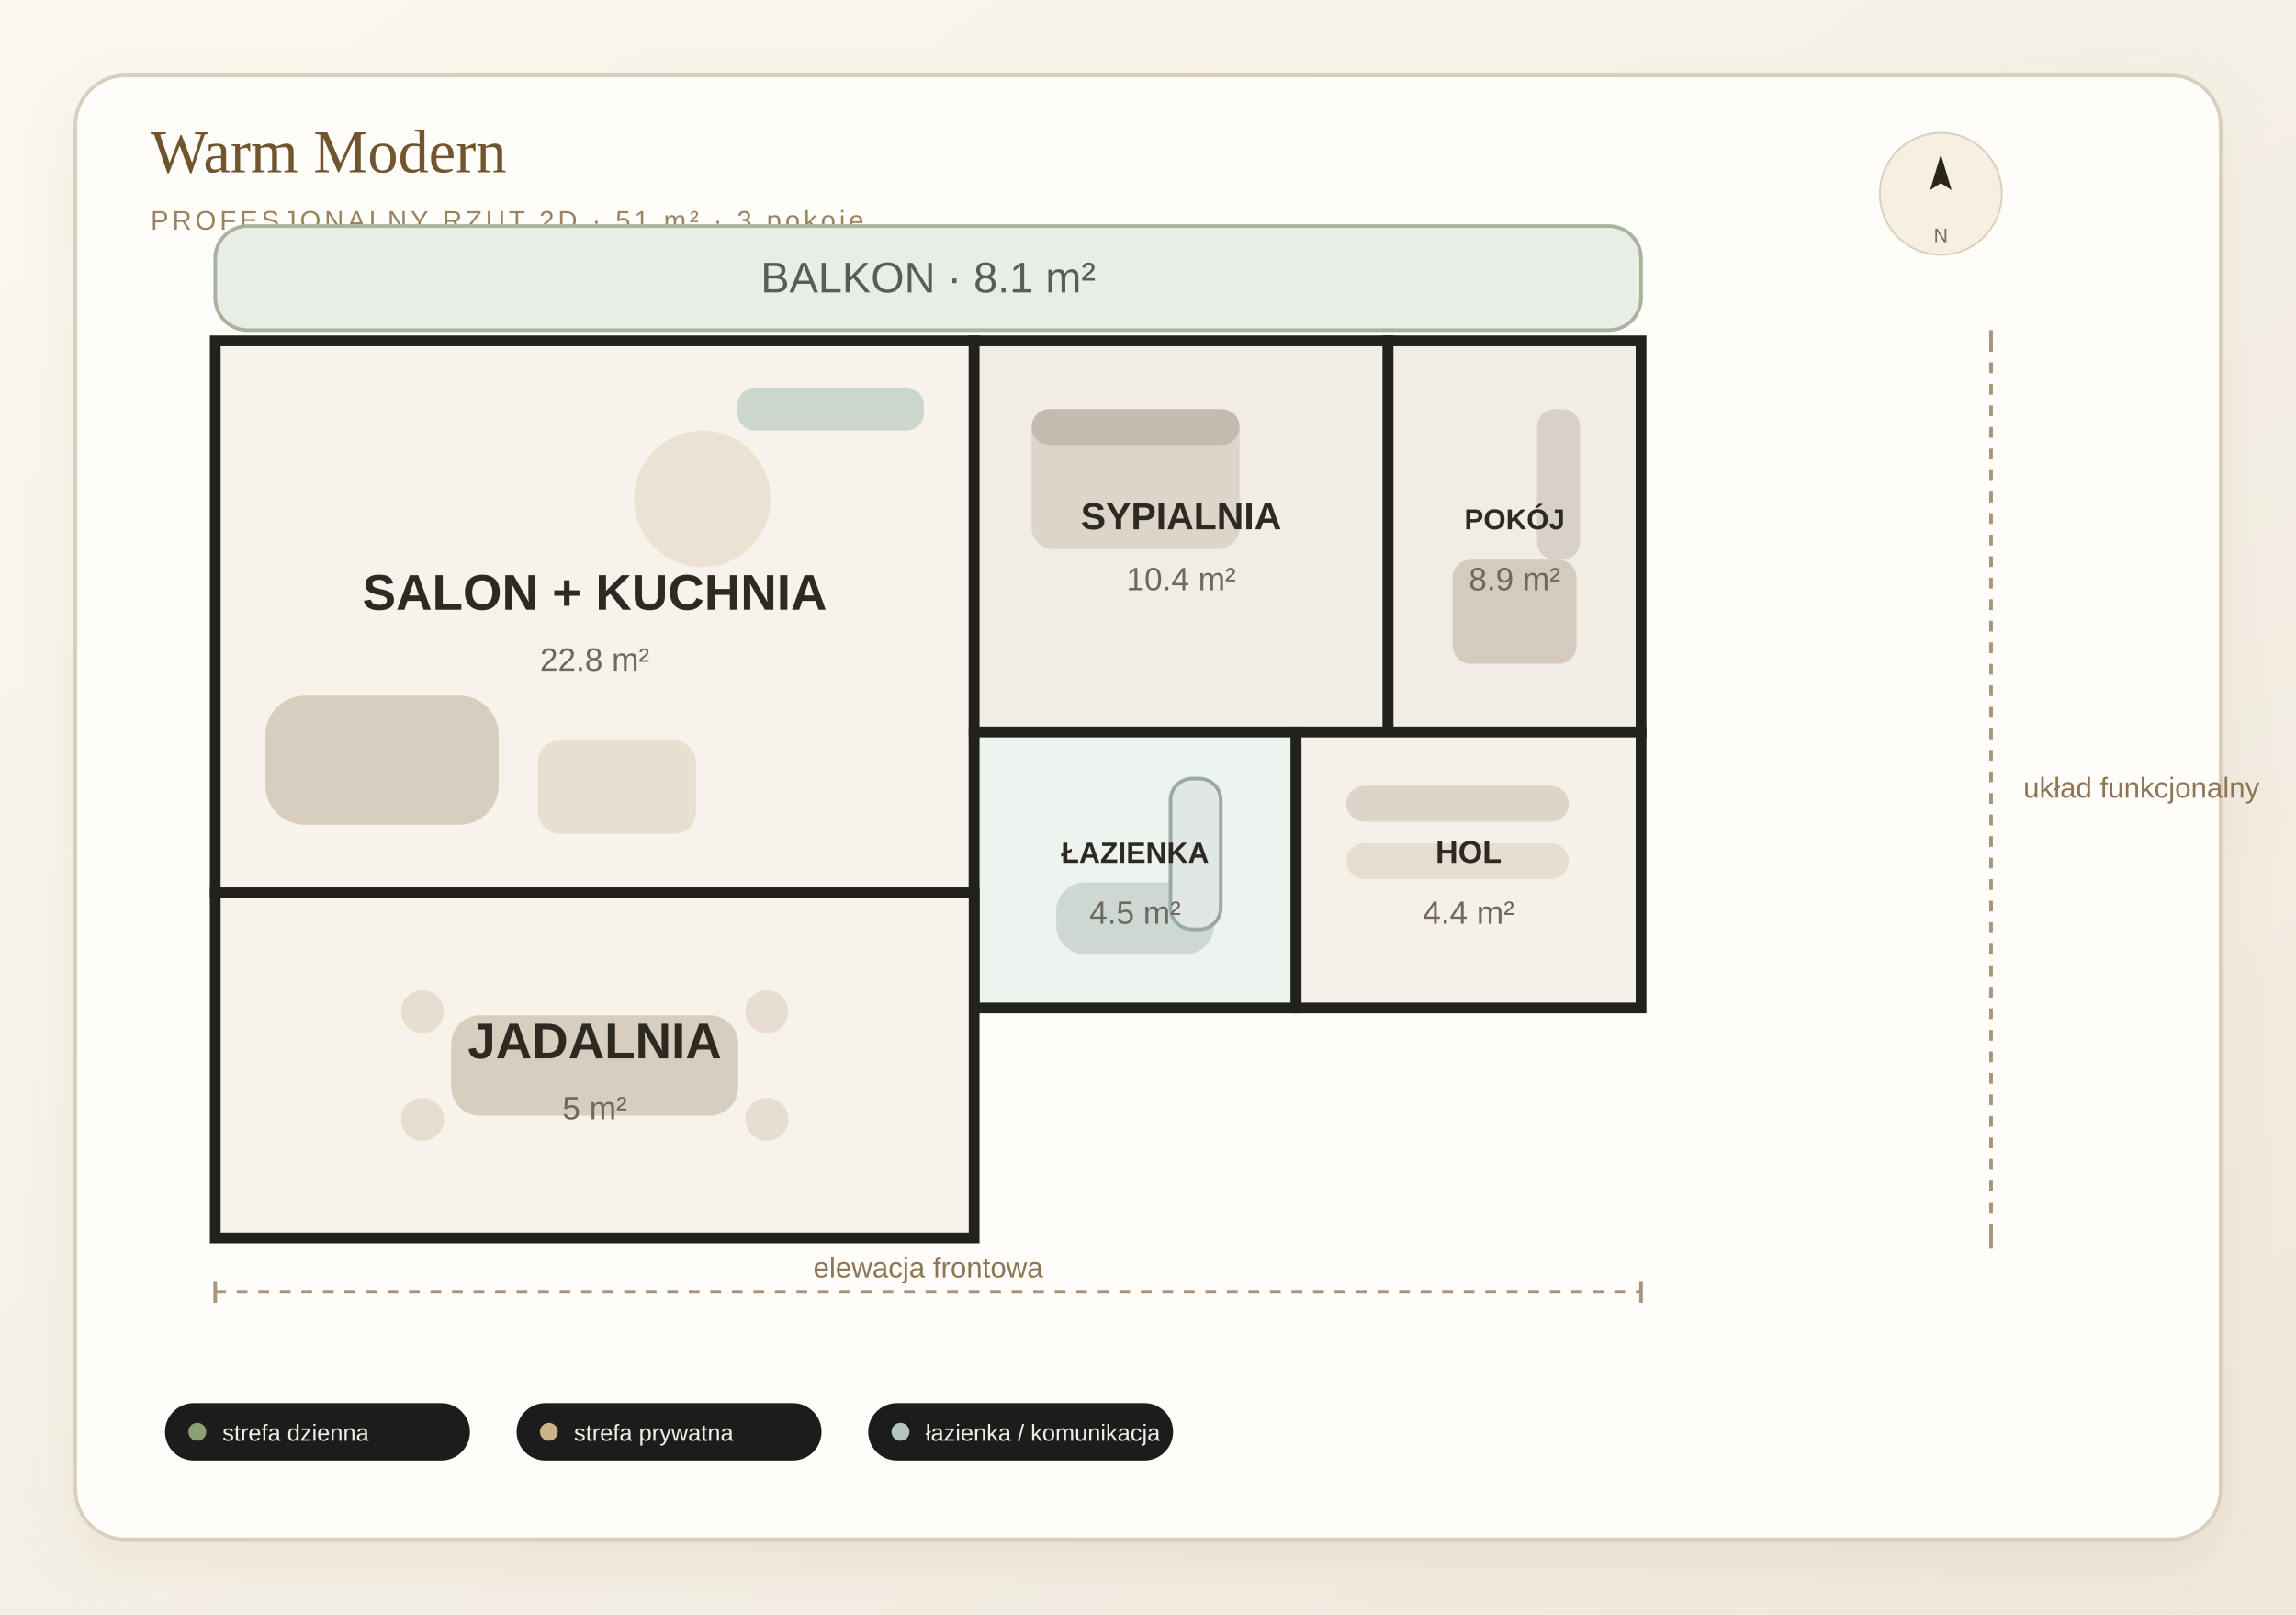
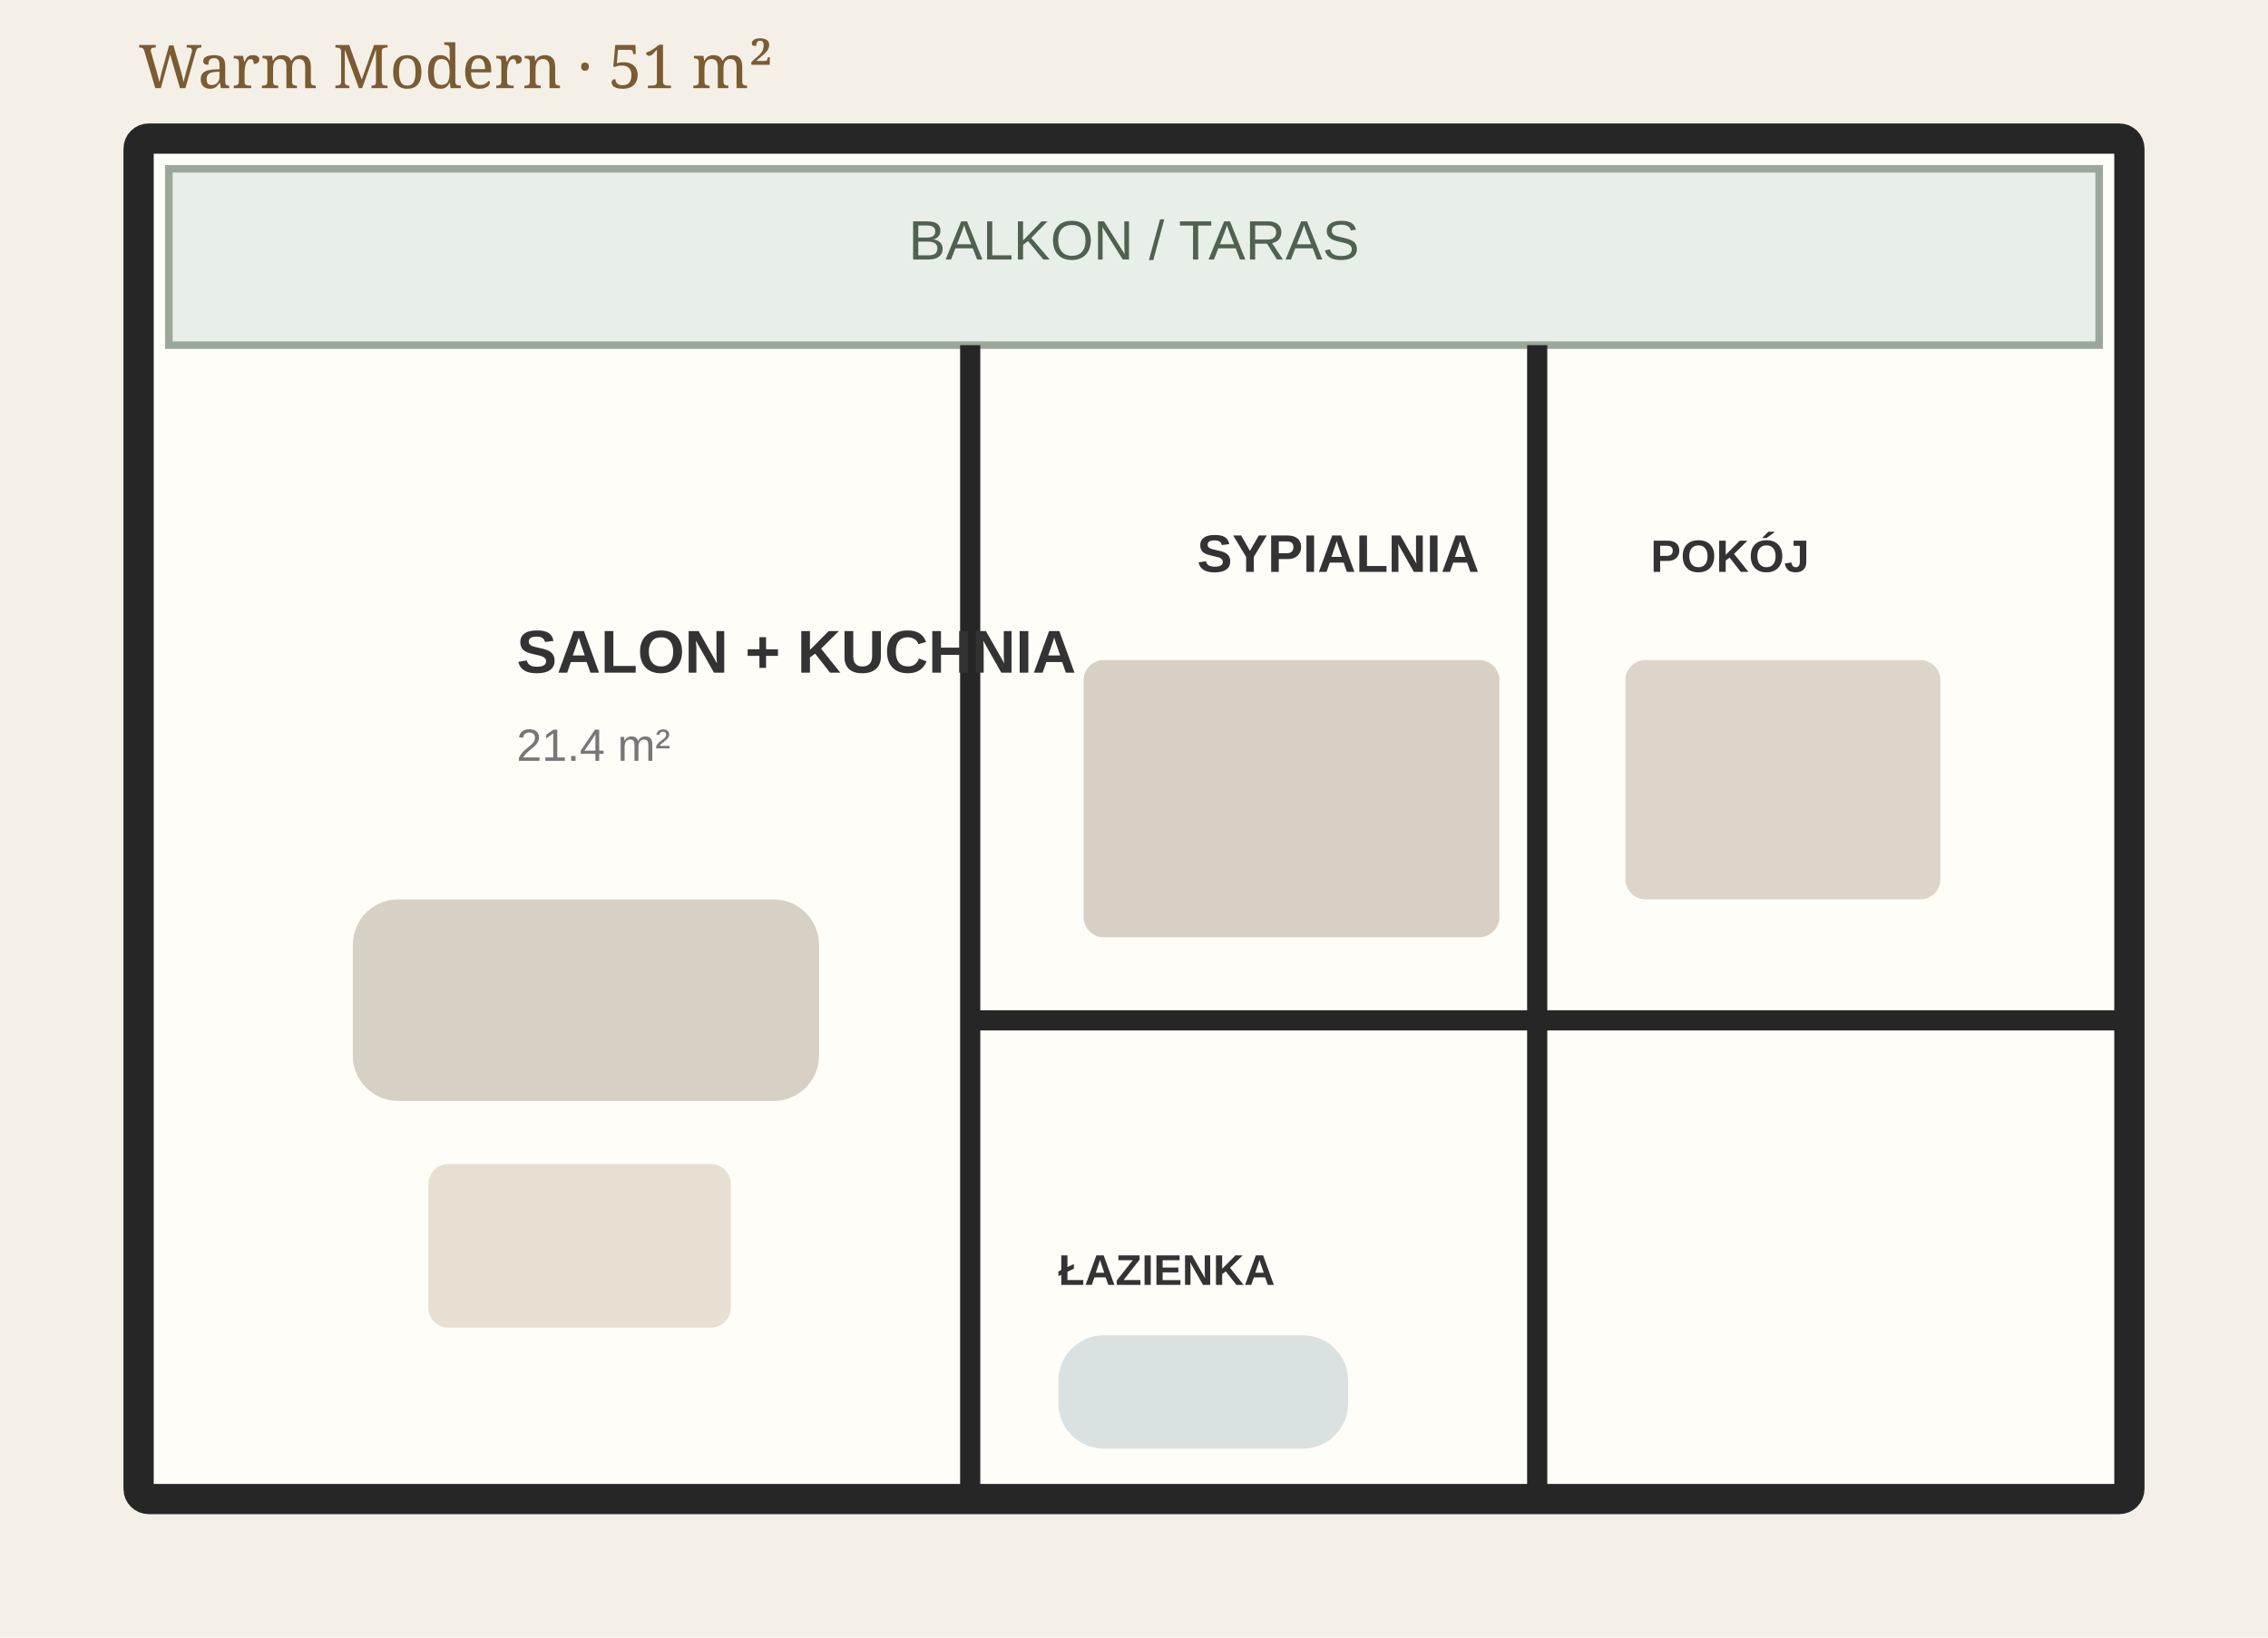
- <svg xmlns="http://www.w3.org/2000/svg" viewBox="0 0 1280 900">
-   <defs>
-     <filter id="softShadow" x="-20%" y="-20%" width="140%" height="140%">
-       <feDropShadow dx="0" dy="14" stdDeviation="14" flood-color="#b59b74" flood-opacity="0.14" />
-     </filter>
-     <linearGradient id="paper" x1="0" x2="1" y1="0" y2="1">
-       <stop stop-color="#fbf8f1" />
-       <stop offset="1" stop-color="#efe8dc" />
-     </linearGradient>
-   </defs>
-   <rect width="100%" height="100%" fill="url(#paper)" />
-   <g filter="url(#softShadow)">
-     <rect x="42" y="42" width="1196" height="816" rx="28" fill="#fffdfa" stroke="#d9cfbe" stroke-width="2" />
-     <text x="84" y="96" font-family="Georgia, 'Times New Roman', serif" font-size="34" fill="#70552f">Warm Modern</text>
-     <text x="84" y="128" font-family="Arial, Helvetica, sans-serif" font-size="15" letter-spacing="2" fill="#9c835f">PROFESJONALNY RZUT 2D · 51 m² · 3 pokoje</text>
-     <g transform="translate(1048 74)">
-       <circle cx="34" cy="34" r="34" fill="#f6efe2" stroke="#d9cfbe" />
-       <path d="M34 12 L40 32 L34 28 L28 32 Z" fill="#29251f" />
-       <text x="34" y="61" text-anchor="middle" font-family="Arial, Helvetica, sans-serif" font-size="11" fill="#7b6a56">N</text>
-     </g>
-     <rect x="120" y="126" width="794.872" height="58" rx="18" fill="#e8eee5" stroke="#a8b39f" stroke-width="2" />
-     <text x="517.436" y="163" text-anchor="middle" font-family="Arial, Helvetica, sans-serif" font-size="24" font-weight="500" fill="#536153">BALKON · 8.1 m²</text>
-     <g>
-       <rect x="120" y="190" width="423.077" height="307.692" fill="#f7f3eb" stroke="#23201c" stroke-width="6" />
-       <rect x="148" y="387.692" width="130" height="72" rx="22" fill="#d8cebf" />
-       <rect x="300" y="412.692" width="88" height="52" rx="12" fill="#e8dfd0" />
-       <circle cx="391.538" cy="278" r="38" fill="#ebe2d3" />
-       <rect x="411.077" y="216" width="104" height="24" rx="10" fill="#cbd7cd" />
-       <text x="331.538" y="339.846" text-anchor="middle" font-family="Arial, Helvetica, sans-serif" font-size="28" font-weight="700" fill="#2f2a24">SALON + KUCHNIA</text>
-       <text x="331.538" y="373.846" text-anchor="middle" font-family="Arial, Helvetica, sans-serif" font-size="18" font-weight="400" fill="#6f675c">22.8 m²</text>
-     </g>
-     <g>
-       <rect x="543.077" y="190" width="230.769" height="217.949" fill="#f1ede5" stroke="#23201c" stroke-width="6" />
-       <rect x="575.077" y="228" width="116" height="78" rx="12" fill="#ddd5ca" />
-       <rect x="575.077" y="228" width="116" height="20" rx="10" fill="#c6bbb0" />
-       <text x="658.462" y="294.974" text-anchor="middle" font-family="Arial, Helvetica, sans-serif" font-size="20.979" font-weight="700" fill="#2f2a24">SYPIALNIA</text>
-       <text x="658.462" y="328.974" text-anchor="middle" font-family="Arial, Helvetica, sans-serif" font-size="18" font-weight="400" fill="#6f675c">10.4 m²</text>
-     </g>
-     <g>
-       <rect x="773.846" y="190" width="141.026" height="217.949" fill="#f1ede5" stroke="#23201c" stroke-width="6" />
-       <rect x="809.846" y="311.949" width="69.026" height="58" rx="10" fill="#d4cabd" />
-       <rect x="856.872" y="228" width="24" height="84" rx="10" fill="#d8d1c8" />
-       <text x="844.359" y="294.974" text-anchor="middle" font-family="Arial, Helvetica, sans-serif" font-size="16" font-weight="700" fill="#2f2a24">POKÓJ</text>
-       <text x="844.359" y="328.974" text-anchor="middle" font-family="Arial, Helvetica, sans-serif" font-size="18" font-weight="400" fill="#6f675c">8.9 m²</text>
-     </g>
-     <g>
-       <rect x="543.077" y="407.949" width="179.487" height="153.846" fill="#edf3ef" stroke="#23201c" stroke-width="6" />
-       <rect x="588.821" y="491.795" width="88" height="40" rx="16" fill="#cdd8d4" />
-       <rect x="652.564" y="433.949" width="28" height="84" rx="12" fill="#e0e7e5" stroke="#99a9a4" stroke-width="2" />
-       <text x="632.821" y="480.872" text-anchor="middle" font-family="Arial, Helvetica, sans-serif" font-size="16.317" font-weight="700" fill="#2f2a24">ŁAZIENKA</text>
-       <text x="632.821" y="514.872" text-anchor="middle" font-family="Arial, Helvetica, sans-serif" font-size="18" font-weight="400" fill="#6f675c">4.5 m²</text>
-     </g>
-     <g>
-       <rect x="722.564" y="407.949" width="192.308" height="153.846" fill="#f5f0e8" stroke="#23201c" stroke-width="6" />
-       <rect x="750.564" y="437.949" width="124" height="20" rx="10" fill="#ddd5ca" />
-       <rect x="750.564" y="469.949" width="124" height="20" rx="10" fill="#e7ded1" />
-       <text x="818.718" y="480.872" text-anchor="middle" font-family="Arial, Helvetica, sans-serif" font-size="17.483" font-weight="700" fill="#2f2a24">HOL</text>
-       <text x="818.718" y="514.872" text-anchor="middle" font-family="Arial, Helvetica, sans-serif" font-size="18" font-weight="400" fill="#6f675c">4.4 m²</text>
-     </g>
-     <g>
-       <rect x="120" y="497.692" width="423.077" height="192.308" fill="#f7f3eb" stroke="#23201c" stroke-width="6" />
-       <rect x="251.538" y="565.846" width="160" height="56" rx="16" fill="#d8cebf" />
-       <circle cx="235.538" cy="563.846" r="12" fill="#e7ded1" />
-       <circle cx="427.538" cy="563.846" r="12" fill="#e7ded1" />
-       <circle cx="235.538" cy="623.846" r="12" fill="#e7ded1" />
-       <circle cx="427.538" cy="623.846" r="12" fill="#e7ded1" />
-       <text x="331.538" y="589.846" text-anchor="middle" font-family="Arial, Helvetica, sans-serif" font-size="28" font-weight="700" fill="#2f2a24">JADALNIA</text>
-       <text x="331.538" y="623.846" text-anchor="middle" font-family="Arial, Helvetica, sans-serif" font-size="18" font-weight="400" fill="#6f675c">5 m²</text>
-     </g>
-     <line x1="120" y1="720" x2="914.872" y2="720" stroke="#a89579" stroke-width="2" stroke-dasharray="6 6" />
-     <line x1="120" y1="714" x2="120" y2="726" stroke="#a89579" stroke-width="2" />
-     <line x1="914.872" y1="714" x2="914.872" y2="726" stroke="#a89579" stroke-width="2" />
-     <text x="517.436" y="712" text-anchor="middle" font-family="Arial, Helvetica, sans-serif" font-size="16" fill="#8e7552">elewacja frontowa</text>
-     <line x1="1110" y1="190" x2="1110" y2="690" stroke="#a89579" stroke-width="2" stroke-dasharray="6 6" />
-     <line x1="1110" y1="184" x2="1110" y2="196" stroke="#a89579" stroke-width="2" />
-     <line x1="1110" y1="684" x2="1110" y2="696" stroke="#a89579" stroke-width="2" />
-     <text x="1128" y="440" dominant-baseline="middle" font-family="Arial, Helvetica, sans-serif" font-size="16" fill="#8e7552">układ funkcjonalny</text>
-     <g transform="translate(92 782)">
-       <rect width="170" height="32" rx="16" fill="#1f1f1d" />
-       <circle cx="18" cy="16" r="5" fill="#8aa070" />
-       <text x="32" y="21" font-family="Arial, Helvetica, sans-serif" font-size="13" fill="#f2ede4">strefa dzienna</text>
-     </g>
-     <g transform="translate(288 782)">
-       <rect width="170" height="32" rx="16" fill="#1f1f1d" />
-       <circle cx="18" cy="16" r="5" fill="#c9b287" />
-       <text x="32" y="21" font-family="Arial, Helvetica, sans-serif" font-size="13" fill="#f2ede4">strefa prywatna</text>
-     </g>
-     <g transform="translate(484 782)">
-       <rect width="170" height="32" rx="16" fill="#1f1f1d" />
-       <circle cx="18" cy="16" r="5" fill="#b4c5be" />
-       <text x="32" y="21" font-family="Arial, Helvetica, sans-serif" font-size="13" fill="#f2ede4">łazienka / komunikacja</text>
-     </g>
-   </g>
+ <svg xmlns="http://www.w3.org/2000/svg" viewBox="0 0 900 650">
+   <rect width="100%" height="100%" fill="#f5f0e7" />
+   <rect x="55" y="55" width="790" height="540" rx="4" fill="#fffdf8" stroke="#262626" stroke-width="12" />
+   <rect x="67" y="67" width="766" height="70" fill="#e7efe8" stroke="#9aa89b" stroke-width="3" />
+   <text x="450.0" y="103" font-family="Arial" font-size="22" fill="#506151" text-anchor="middle">BALKON / TARAS</text>
+   <line x1="385" y1="137" x2="385" y2="595" stroke="#262626" stroke-width="8" />
+   <line x1="610" y1="137" x2="610" y2="595" stroke="#262626" stroke-width="8" />
+   <line x1="385" y1="405" x2="845" y2="405" stroke="#262626" stroke-width="8" />
+   <text x="205" y="267" font-family="Arial" font-weight="700" font-size="24" fill="#333">SALON + KUCHNIA</text>
+   <text x="205" y="302" font-family="Arial" font-size="18" fill="#777">21.4 m²</text>
+   <rect x="140" y="357" width="185" height="80" rx="18" fill="#d7d0c5" />
+   <rect x="170" y="462" width="120" height="65" rx="8" fill="#e7dfd2" />
+   <text x="475" y="227" font-family="Arial" font-weight="700" font-size="21" fill="#333">SYPIALNIA</text>
+   <rect x="430" y="262" width="165" height="110" rx="8" fill="#d8d0c4" />
+   <text x="655" y="227" font-family="Arial" font-weight="700" font-size="18" fill="#333">POKÓJ</text>
+   <rect x="645" y="262" width="125" height="95" rx="8" fill="#ddd5ca" />
+   <text x="420" y="510" font-family="Arial" font-weight="700" font-size="17" fill="#333">ŁAZIENKA</text>
+   <rect x="420" y="530" width="115" height="45" rx="18" fill="#d9e2e0" />
+   <text x="55" y="35" font-family="Georgia" font-size="24" fill="#7b5b32">Warm Modern · 51 m²</text>
</svg>
